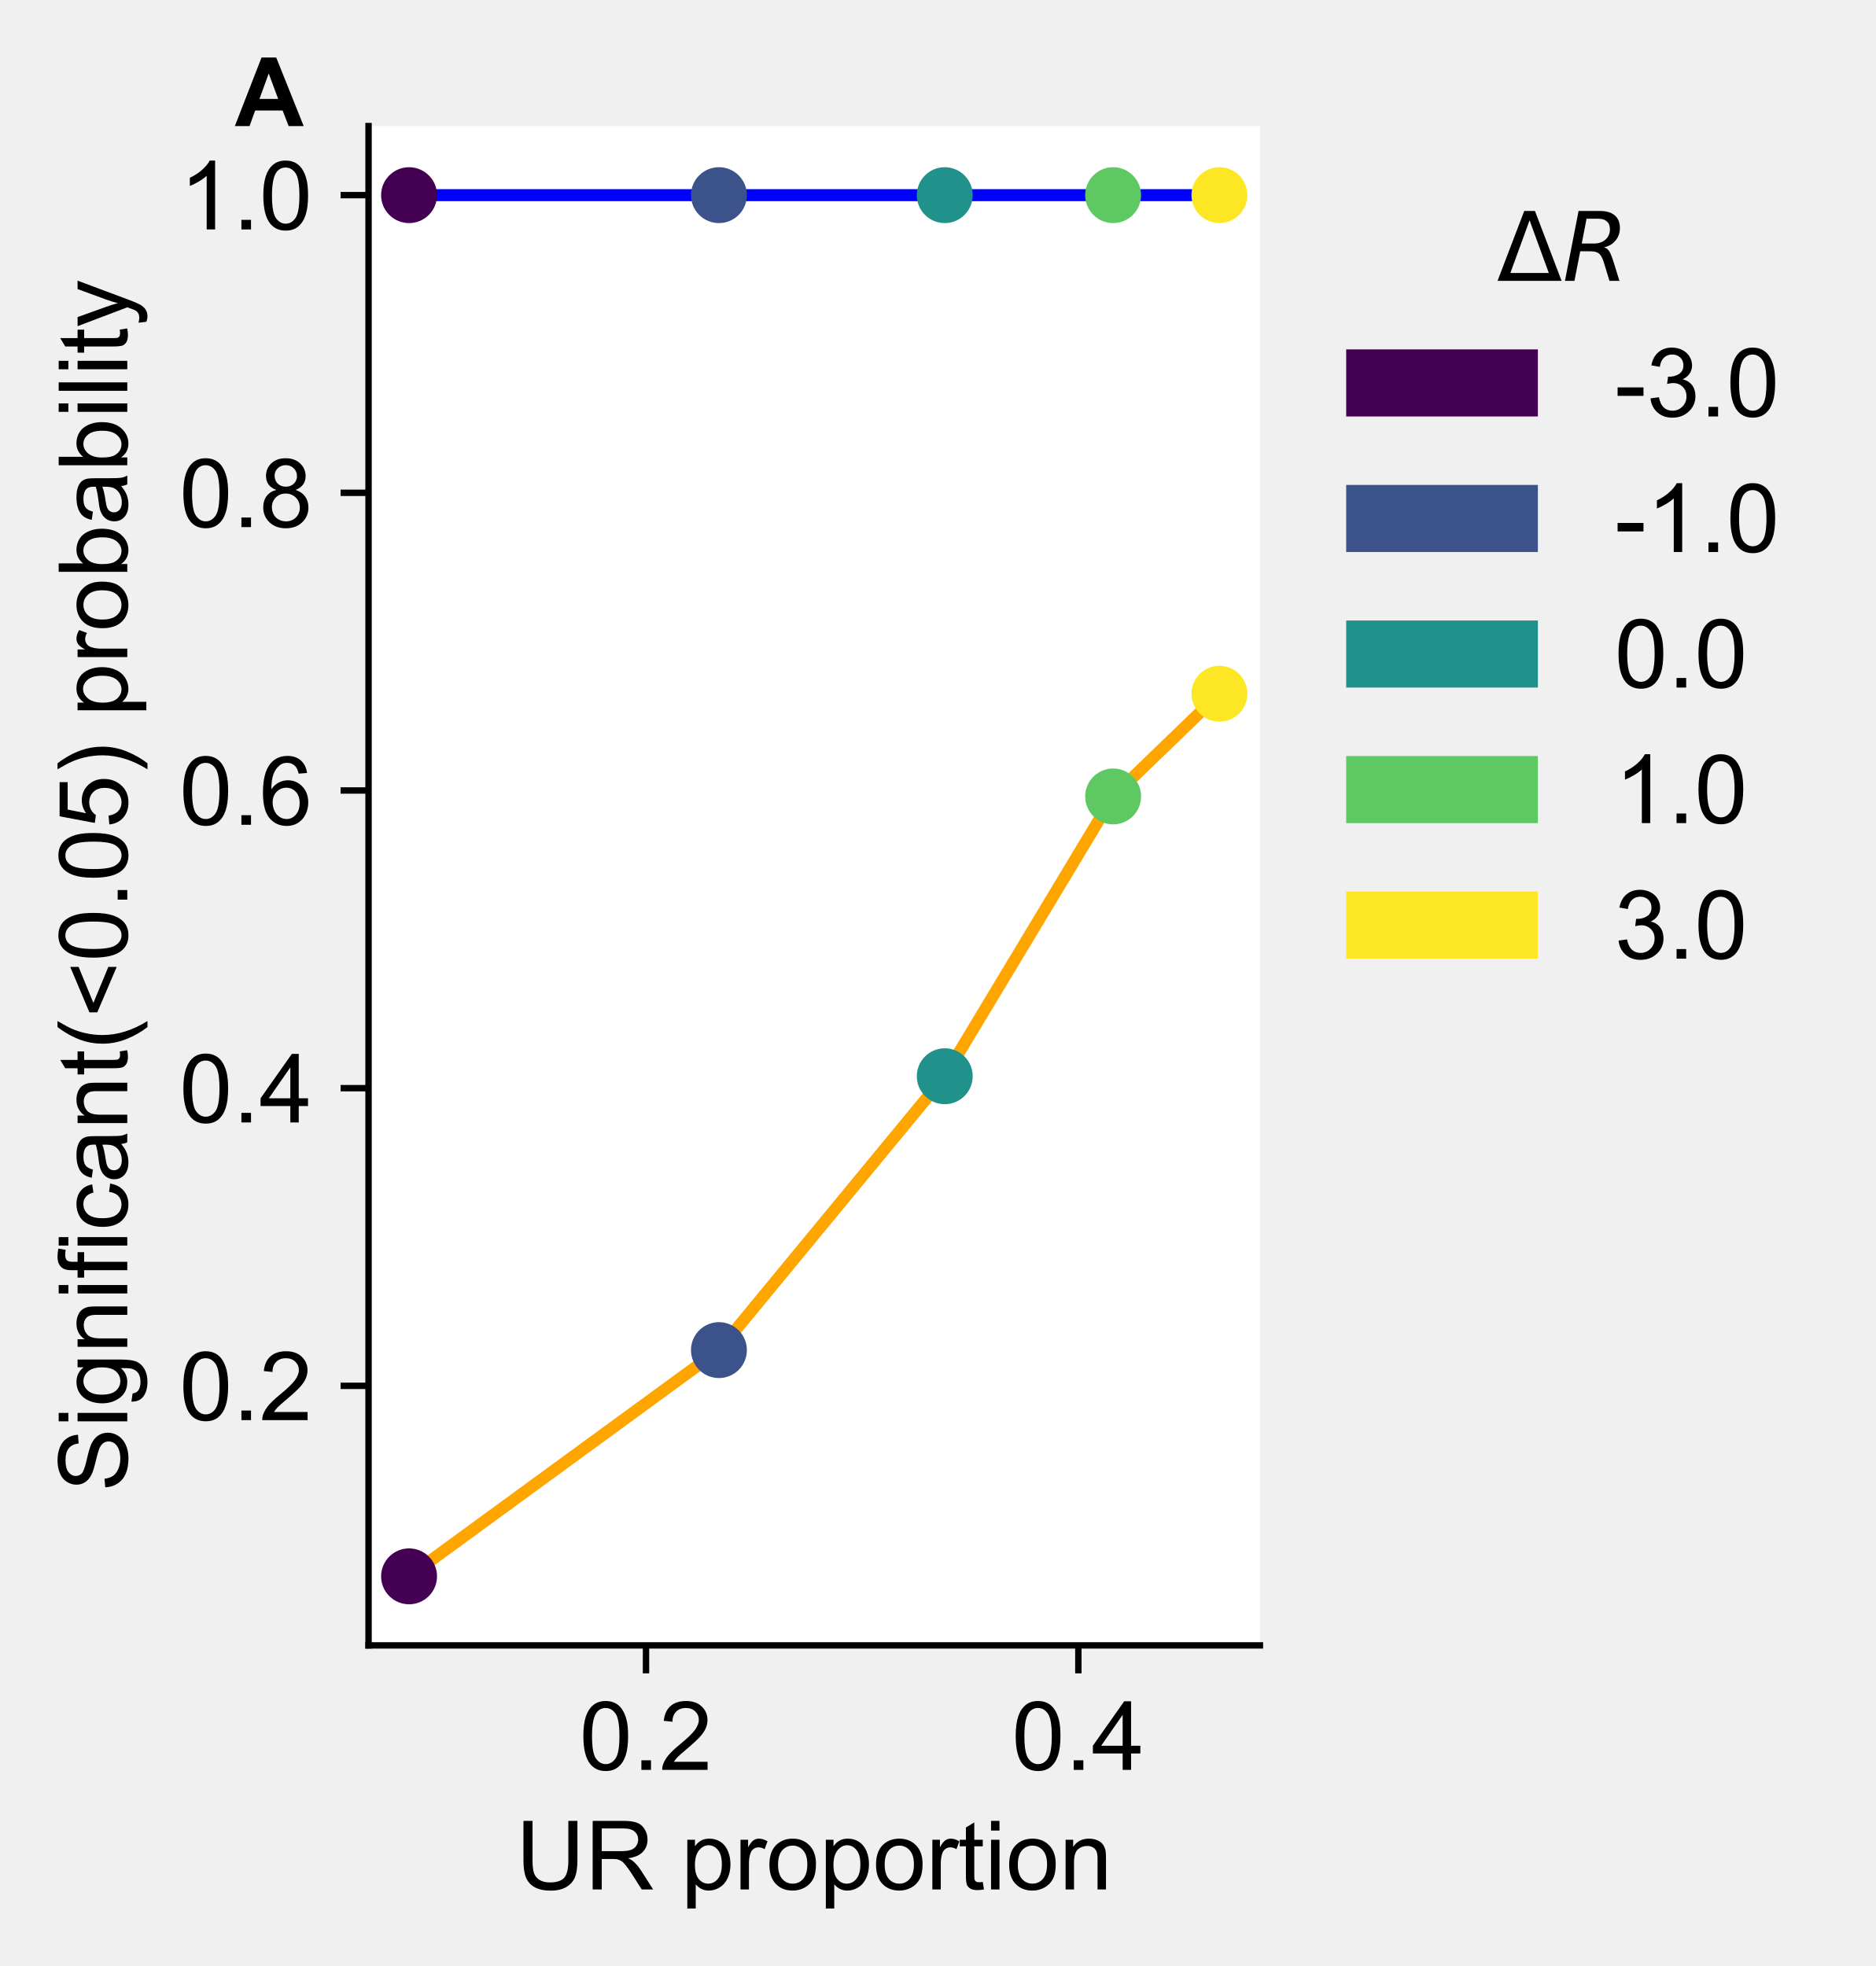
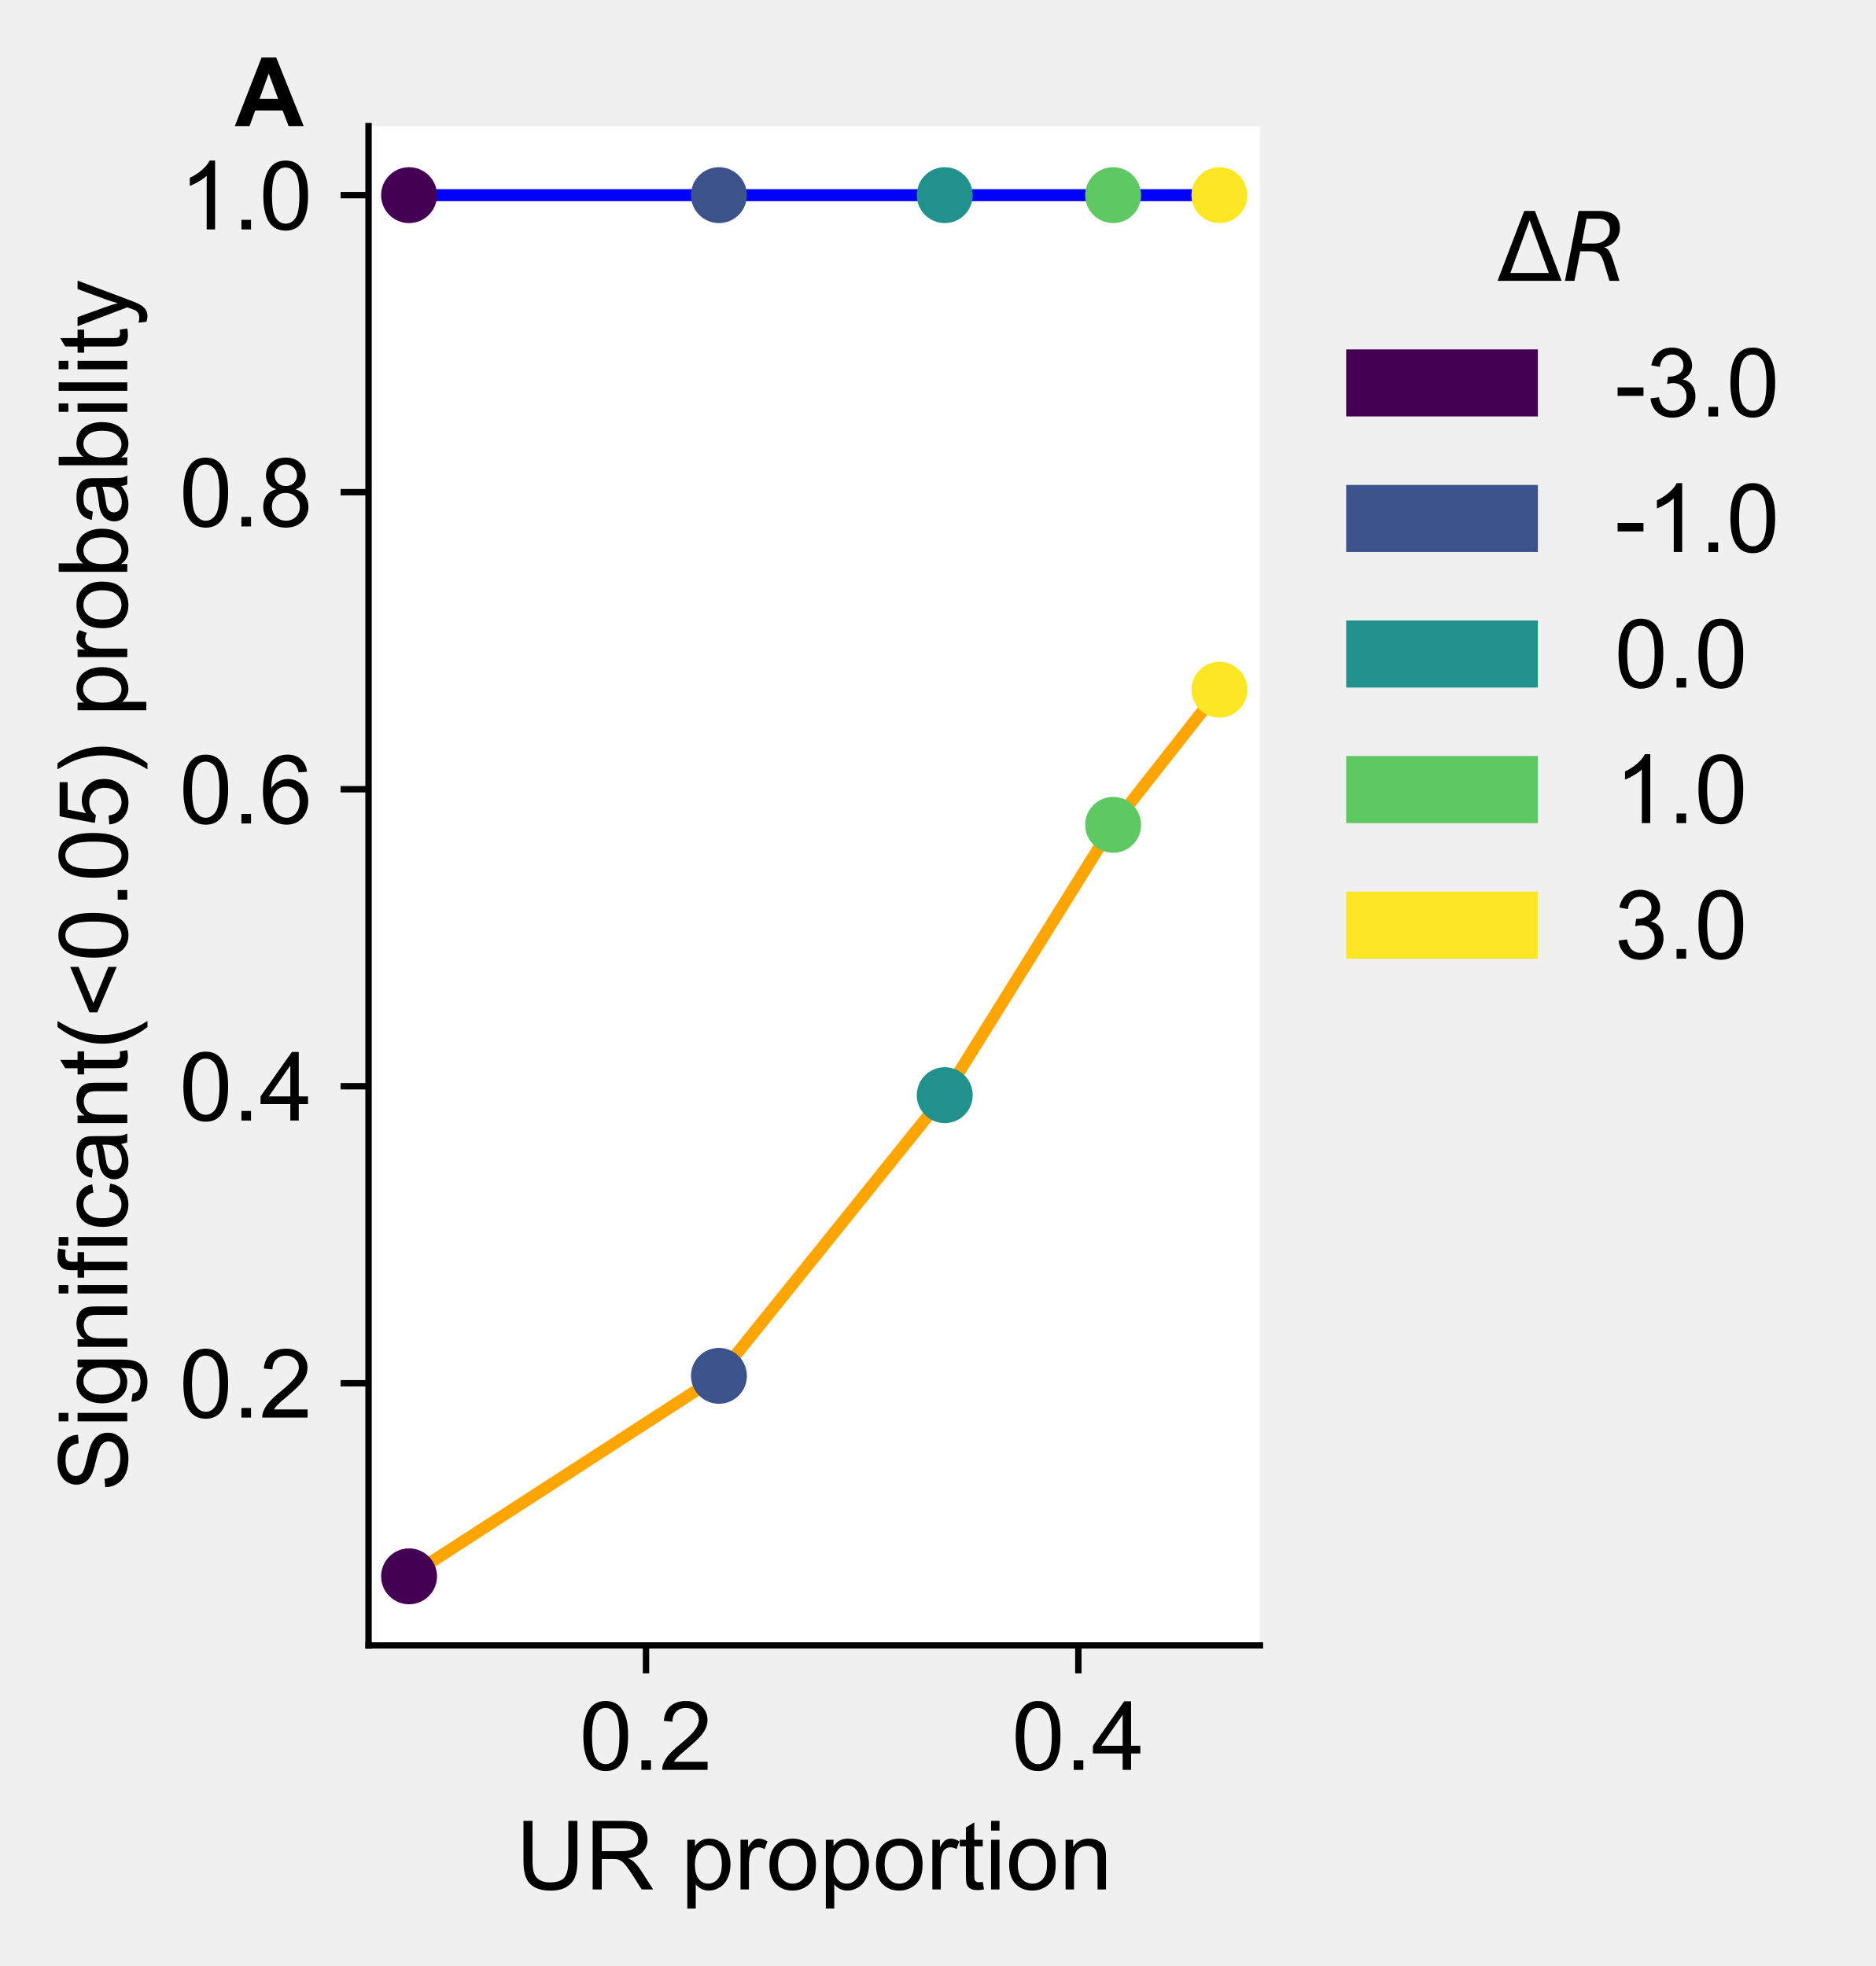
<svg xmlns="http://www.w3.org/2000/svg" xmlns:xlink="http://www.w3.org/1999/xlink" width="234.817pt" height="246.198pt" viewBox="0 0 234.817 246.198" version="1.1">
  <defs>
    <style type="text/css">*{stroke-linejoin: round; stroke-linecap: butt}</style>
  </defs>
  <g id="figure_1">
    <g id="patch_1">
      <path d="M 0 246.198  L 234.817 246.198  L 234.817 0  L 0 0  L 0 246.198  z " style="fill: none" />
    </g>
    <g id="axes_1">
      <g id="patch_2">
        <path d="M 46.141 206.049  L 157.741 206.049  L 157.741 15.789  L 46.141 15.789  z " style="fill: #ffffff" />
      </g>
      <g id="matplotlib.axis_1">
        <g id="xtick_1">
          <g id="line2d_1">
            <defs>
-               <path id="mbdbe145f7d" d="M 0 0  L 0 3.5  " style="stroke: #000000; stroke-width: 0.8" />
-             </defs>
-             <g>
-               <use xlink:href="#mbdbe145f7d" x="80.878" y="206.049" style="stroke: #000000; stroke-width: 0.8" />
+               <path id="m8d6c95250d" d="M 0 0  L 0 3.5  " style="stroke: #000000; stroke-width: 0.8" />
+             </defs>
+             <g>
+               <use xlink:href="#m8d6c95250d" x="80.878" y="206.049" style="stroke: #000000; stroke-width: 0.8" />
            </g>
          </g>
          <g id="text_1">
            <g transform="translate(72.53766 221.6387)scale(0.12 -0.12)">
              <defs>
                <path id="ArialMT-30" d="M 266 2259  Q 266 3072 433 3567  Q 600 4063 929 4331  Q 1259 4600 1759 4600  Q 2128 4600 2406 4451  Q 2684 4303 2865 4023  Q 3047 3744 3150 3342  Q 3253 2941 3253 2259  Q 3253 1453 3087 958  Q 2922 463 2592 192  Q 2263 -78 1759 -78  Q 1097 -78 719 397  Q 266 969 266 2259  z M 844 2259  Q 844 1131 1108 757  Q 1372 384 1759 384  Q 2147 384 2411 759  Q 2675 1134 2675 2259  Q 2675 3391 2411 3762  Q 2147 4134 1753 4134  Q 1366 4134 1134 3806  Q 844 3388 844 2259  z " transform="scale(0.015625)" />
                <path id="ArialMT-2e" d="M 581 0  L 581 641  L 1222 641  L 1222 0  L 581 0  z " transform="scale(0.015625)" />
                <path id="ArialMT-32" d="M 3222 541  L 3222 0  L 194 0  Q 188 203 259 391  Q 375 700 629 1000  Q 884 1300 1366 1694  Q 2113 2306 2375 2664  Q 2638 3022 2638 3341  Q 2638 3675 2398 3904  Q 2159 4134 1775 4134  Q 1369 4134 1125 3890  Q 881 3647 878 3216  L 300 3275  Q 359 3922 746 4261  Q 1134 4600 1788 4600  Q 2447 4600 2831 4234  Q 3216 3869 3216 3328  Q 3216 3053 3103 2787  Q 2991 2522 2730 2228  Q 2469 1934 1863 1422  Q 1356 997 1212 845  Q 1069 694 975 541  L 3222 541  z " transform="scale(0.015625)" />
              </defs>
              <use xlink:href="#ArialMT-30" />
              <use xlink:href="#ArialMT-2e" x="55.615" />
              <use xlink:href="#ArialMT-32" x="83.398" />
            </g>
          </g>
        </g>
        <g id="xtick_2">
          <g id="line2d_2">
            <g>
-               <use xlink:href="#mbdbe145f7d" x="135.008" y="206.049" style="stroke: #000000; stroke-width: 0.8" />
+               <use xlink:href="#m8d6c95250d" x="135.008" y="206.049" style="stroke: #000000; stroke-width: 0.8" />
            </g>
          </g>
          <g id="text_2">
            <g transform="translate(126.668 221.6387)scale(0.12 -0.12)">
              <defs>
                <path id="ArialMT-34" d="M 2069 0  L 2069 1097  L 81 1097  L 81 1613  L 2172 4581  L 2631 4581  L 2631 1613  L 3250 1613  L 3250 1097  L 2631 1097  L 2631 0  L 2069 0  z M 2069 1613  L 2069 3678  L 634 1613  L 2069 1613  z " transform="scale(0.015625)" />
              </defs>
              <use xlink:href="#ArialMT-30" />
              <use xlink:href="#ArialMT-2e" x="55.615" />
              <use xlink:href="#ArialMT-34" x="83.398" />
            </g>
          </g>
        </g>
        <g id="text_3">
          <g transform="translate(64.59313 236.6131)scale(0.12 -0.12)">
            <defs>
              <path id="ArialMT-55" d="M 3500 4581  L 4106 4581  L 4106 1934  Q 4106 1244 3950 837  Q 3794 431 3386 176  Q 2978 -78 2316 -78  Q 1672 -78 1262 144  Q 853 366 678 786  Q 503 1206 503 1934  L 503 4581  L 1109 4581  L 1109 1938  Q 1109 1341 1220 1058  Q 1331 775 1601 622  Q 1872 469 2263 469  Q 2931 469 3215 772  Q 3500 1075 3500 1938  L 3500 4581  z " transform="scale(0.015625)" />
              <path id="ArialMT-52" d="M 503 0  L 503 4581  L 2534 4581  Q 3147 4581 3465 4457  Q 3784 4334 3975 4021  Q 4166 3709 4166 3331  Q 4166 2844 3850 2509  Q 3534 2175 2875 2084  Q 3116 1969 3241 1856  Q 3506 1613 3744 1247  L 4541 0  L 3778 0  L 3172 953  Q 2906 1366 2734 1584  Q 2563 1803 2427 1890  Q 2291 1978 2150 2013  Q 2047 2034 1813 2034  L 1109 2034  L 1109 0  L 503 0  z M 1109 2559  L 2413 2559  Q 2828 2559 3062 2645  Q 3297 2731 3419 2920  Q 3541 3109 3541 3331  Q 3541 3656 3305 3865  Q 3069 4075 2559 4075  L 1109 4075  L 1109 2559  z " transform="scale(0.015625)" />
              <path id="ArialMT-20" transform="scale(0.015625)" />
              <path id="ArialMT-70" d="M 422 -1272  L 422 3319  L 934 3319  L 934 2888  Q 1116 3141 1344 3267  Q 1572 3394 1897 3394  Q 2322 3394 2647 3175  Q 2972 2956 3137 2557  Q 3303 2159 3303 1684  Q 3303 1175 3120 767  Q 2938 359 2589 142  Q 2241 -75 1856 -75  Q 1575 -75 1351 44  Q 1128 163 984 344  L 984 -1272  L 422 -1272  z M 931 1641  Q 931 1000 1190 694  Q 1450 388 1819 388  Q 2194 388 2461 705  Q 2728 1022 2728 1688  Q 2728 2322 2467 2637  Q 2206 2953 1844 2953  Q 1484 2953 1207 2617  Q 931 2281 931 1641  z " transform="scale(0.015625)" />
              <path id="ArialMT-72" d="M 416 0  L 416 3319  L 922 3319  L 922 2816  Q 1116 3169 1280 3281  Q 1444 3394 1641 3394  Q 1925 3394 2219 3213  L 2025 2691  Q 1819 2813 1613 2813  Q 1428 2813 1281 2702  Q 1134 2591 1072 2394  Q 978 2094 978 1738  L 978 0  L 416 0  z " transform="scale(0.015625)" />
              <path id="ArialMT-6f" d="M 213 1659  Q 213 2581 725 3025  Q 1153 3394 1769 3394  Q 2453 3394 2887 2945  Q 3322 2497 3322 1706  Q 3322 1066 3130 698  Q 2938 331 2570 128  Q 2203 -75 1769 -75  Q 1072 -75 642 372  Q 213 819 213 1659  z M 791 1659  Q 791 1022 1069 705  Q 1347 388 1769 388  Q 2188 388 2466 706  Q 2744 1025 2744 1678  Q 2744 2294 2464 2611  Q 2184 2928 1769 2928  Q 1347 2928 1069 2612  Q 791 2297 791 1659  z " transform="scale(0.015625)" />
              <path id="ArialMT-74" d="M 1650 503  L 1731 6  Q 1494 -44 1306 -44  Q 1000 -44 831 53  Q 663 150 594 308  Q 525 466 525 972  L 525 2881  L 113 2881  L 113 3319  L 525 3319  L 525 4141  L 1084 4478  L 1084 3319  L 1650 3319  L 1650 2881  L 1084 2881  L 1084 941  Q 1084 700 1114 631  Q 1144 563 1211 522  Q 1278 481 1403 481  Q 1497 481 1650 503  z " transform="scale(0.015625)" />
              <path id="ArialMT-69" d="M 425 3934  L 425 4581  L 988 4581  L 988 3934  L 425 3934  z M 425 0  L 425 3319  L 988 3319  L 988 0  L 425 0  z " transform="scale(0.015625)" />
              <path id="ArialMT-6e" d="M 422 0  L 422 3319  L 928 3319  L 928 2847  Q 1294 3394 1984 3394  Q 2284 3394 2536 3286  Q 2788 3178 2913 3003  Q 3038 2828 3088 2588  Q 3119 2431 3119 2041  L 3119 0  L 2556 0  L 2556 2019  Q 2556 2363 2490 2533  Q 2425 2703 2258 2804  Q 2091 2906 1866 2906  Q 1506 2906 1245 2678  Q 984 2450 984 1813  L 984 0  L 422 0  z " transform="scale(0.015625)" />
            </defs>
            <use xlink:href="#ArialMT-55" />
            <use xlink:href="#ArialMT-52" x="72.217" />
            <use xlink:href="#ArialMT-20" x="144.434" />
            <use xlink:href="#ArialMT-70" x="172.217" />
            <use xlink:href="#ArialMT-72" x="227.832" />
            <use xlink:href="#ArialMT-6f" x="261.133" />
            <use xlink:href="#ArialMT-70" x="316.748" />
            <use xlink:href="#ArialMT-6f" x="372.363" />
            <use xlink:href="#ArialMT-72" x="427.979" />
            <use xlink:href="#ArialMT-74" x="461.279" />
            <use xlink:href="#ArialMT-69" x="489.062" />
            <use xlink:href="#ArialMT-6f" x="511.279" />
            <use xlink:href="#ArialMT-6e" x="566.895" />
          </g>
        </g>
      </g>
      <g id="matplotlib.axis_2">
        <g id="ytick_1">
          <g id="line2d_3">
            <defs>
-               <path id="mbc7bd9f1f1" d="M 0 0  L -3.5 0  " style="stroke: #000000; stroke-width: 0.8" />
-             </defs>
-             <g>
-               <use xlink:href="#mbc7bd9f1f1" x="46.141" y="173.544" style="stroke: #000000; stroke-width: 0.8" />
+               <path id="mfeb58c207d" d="M 0 0  L -3.5 0  " style="stroke: #000000; stroke-width: 0.8" />
+             </defs>
+             <g>
+               <use xlink:href="#mfeb58c207d" x="46.141" y="173.223" style="stroke: #000000; stroke-width: 0.8" />
            </g>
          </g>
          <g id="text_4">
-             <g transform="translate(22.46125 177.8388)scale(0.12 -0.12)">
+             <g transform="translate(22.46125 177.5182)scale(0.12 -0.12)">
              <use xlink:href="#ArialMT-30" />
              <use xlink:href="#ArialMT-2e" x="55.615" />
              <use xlink:href="#ArialMT-32" x="83.398" />
            </g>
          </g>
        </g>
        <g id="ytick_2">
          <g id="line2d_4">
            <g>
-               <use xlink:href="#mbc7bd9f1f1" x="46.141" y="136.267" style="stroke: #000000; stroke-width: 0.8" />
+               <use xlink:href="#mfeb58c207d" x="46.141" y="136.027" style="stroke: #000000; stroke-width: 0.8" />
            </g>
          </g>
          <g id="text_5">
-             <g transform="translate(22.46125 140.5622)scale(0.12 -0.12)">
+             <g transform="translate(22.46125 140.3217)scale(0.12 -0.12)">
              <use xlink:href="#ArialMT-30" />
              <use xlink:href="#ArialMT-2e" x="55.615" />
              <use xlink:href="#ArialMT-34" x="83.398" />
            </g>
          </g>
        </g>
        <g id="ytick_3">
          <g id="line2d_5">
            <g>
-               <use xlink:href="#mbc7bd9f1f1" x="46.141" y="98.991" style="stroke: #000000; stroke-width: 0.8" />
+               <use xlink:href="#mfeb58c207d" x="46.141" y="98.831" style="stroke: #000000; stroke-width: 0.8" />
            </g>
          </g>
          <g id="text_6">
-             <g transform="translate(22.46125 103.2855)scale(0.12 -0.12)">
+             <g transform="translate(22.46125 103.1252)scale(0.12 -0.12)">
              <defs>
                <path id="ArialMT-36" d="M 3184 3459  L 2625 3416  Q 2550 3747 2413 3897  Q 2184 4138 1850 4138  Q 1581 4138 1378 3988  Q 1113 3794 959 3422  Q 806 3050 800 2363  Q 1003 2672 1297 2822  Q 1591 2972 1913 2972  Q 2475 2972 2870 2558  Q 3266 2144 3266 1488  Q 3266 1056 3080 686  Q 2894 316 2569 119  Q 2244 -78 1831 -78  Q 1128 -78 684 439  Q 241 956 241 2144  Q 241 3472 731 4075  Q 1159 4600 1884 4600  Q 2425 4600 2770 4297  Q 3116 3994 3184 3459  z M 888 1484  Q 888 1194 1011 928  Q 1134 663 1356 523  Q 1578 384 1822 384  Q 2178 384 2434 671  Q 2691 959 2691 1453  Q 2691 1928 2437 2201  Q 2184 2475 1800 2475  Q 1419 2475 1153 2201  Q 888 1928 888 1484  z " transform="scale(0.015625)" />
              </defs>
              <use xlink:href="#ArialMT-30" />
              <use xlink:href="#ArialMT-2e" x="55.615" />
              <use xlink:href="#ArialMT-36" x="83.398" />
            </g>
          </g>
        </g>
        <g id="ytick_4">
          <g id="line2d_6">
            <g>
-               <use xlink:href="#mbc7bd9f1f1" x="46.141" y="61.714" style="stroke: #000000; stroke-width: 0.8" />
+               <use xlink:href="#mfeb58c207d" x="46.141" y="61.634" style="stroke: #000000; stroke-width: 0.8" />
            </g>
          </g>
          <g id="text_7">
-             <g transform="translate(22.46125 66.00889)scale(0.12 -0.12)">
+             <g transform="translate(22.46125 65.92873)scale(0.12 -0.12)">
              <defs>
                <path id="ArialMT-38" d="M 1131 2484  Q 781 2613 612 2850  Q 444 3088 444 3419  Q 444 3919 803 4259  Q 1163 4600 1759 4600  Q 2359 4600 2725 4251  Q 3091 3903 3091 3403  Q 3091 3084 2923 2848  Q 2756 2613 2416 2484  Q 2838 2347 3058 2040  Q 3278 1734 3278 1309  Q 3278 722 2862 322  Q 2447 -78 1769 -78  Q 1091 -78 675 323  Q 259 725 259 1325  Q 259 1772 486 2073  Q 713 2375 1131 2484  z M 1019 3438  Q 1019 3113 1228 2906  Q 1438 2700 1772 2700  Q 2097 2700 2305 2904  Q 2513 3109 2513 3406  Q 2513 3716 2298 3927  Q 2084 4138 1766 4138  Q 1444 4138 1231 3931  Q 1019 3725 1019 3438  z M 838 1322  Q 838 1081 952 856  Q 1066 631 1291 507  Q 1516 384 1775 384  Q 2178 384 2440 643  Q 2703 903 2703 1303  Q 2703 1709 2433 1975  Q 2163 2241 1756 2241  Q 1359 2241 1098 1978  Q 838 1716 838 1322  z " transform="scale(0.015625)" />
              </defs>
              <use xlink:href="#ArialMT-30" />
              <use xlink:href="#ArialMT-2e" x="55.615" />
              <use xlink:href="#ArialMT-38" x="83.398" />
            </g>
          </g>
        </g>
        <g id="ytick_5">
          <g id="line2d_7">
            <g>
-               <use xlink:href="#mbc7bd9f1f1" x="46.141" y="24.438" style="stroke: #000000; stroke-width: 0.8" />
+               <use xlink:href="#mfeb58c207d" x="46.141" y="24.438" style="stroke: #000000; stroke-width: 0.8" />
            </g>
          </g>
          <g id="text_8">
            <g transform="translate(22.46125 28.73224)scale(0.12 -0.12)">
              <defs>
                <path id="ArialMT-31" d="M 2384 0  L 1822 0  L 1822 3584  Q 1619 3391 1289 3197  Q 959 3003 697 2906  L 697 3450  Q 1169 3672 1522 3987  Q 1875 4303 2022 4600  L 2384 4600  L 2384 0  z " transform="scale(0.015625)" />
              </defs>
              <use xlink:href="#ArialMT-31" />
              <use xlink:href="#ArialMT-2e" x="55.615" />
              <use xlink:href="#ArialMT-30" x="83.398" />
            </g>
          </g>
        </g>
        <g id="text_9">
          <g transform="translate(15.93562 186.7912)rotate(-90)scale(0.12 -0.12)">
            <defs>
              <path id="ArialMT-53" d="M 288 1472  L 859 1522  Q 900 1178 1048 958  Q 1197 738 1509 602  Q 1822 466 2213 466  Q 2559 466 2825 569  Q 3091 672 3220 851  Q 3350 1031 3350 1244  Q 3350 1459 3225 1620  Q 3100 1781 2813 1891  Q 2628 1963 1997 2114  Q 1366 2266 1113 2400  Q 784 2572 623 2826  Q 463 3081 463 3397  Q 463 3744 659 4045  Q 856 4347 1234 4503  Q 1613 4659 2075 4659  Q 2584 4659 2973 4495  Q 3363 4331 3572 4012  Q 3781 3694 3797 3291  L 3216 3247  Q 3169 3681 2898 3903  Q 2628 4125 2100 4125  Q 1550 4125 1298 3923  Q 1047 3722 1047 3438  Q 1047 3191 1225 3031  Q 1400 2872 2139 2705  Q 2878 2538 3153 2413  Q 3553 2228 3743 1945  Q 3934 1663 3934 1294  Q 3934 928 3725 604  Q 3516 281 3123 101  Q 2731 -78 2241 -78  Q 1619 -78 1198 103  Q 778 284 539 648  Q 300 1013 288 1472  z " transform="scale(0.015625)" />
              <path id="ArialMT-67" d="M 319 -275  L 866 -356  Q 900 -609 1056 -725  Q 1266 -881 1628 -881  Q 2019 -881 2231 -725  Q 2444 -569 2519 -288  Q 2563 -116 2559 434  Q 2191 0 1641 0  Q 956 0 581 494  Q 206 988 206 1678  Q 206 2153 378 2554  Q 550 2956 876 3175  Q 1203 3394 1644 3394  Q 2231 3394 2613 2919  L 2613 3319  L 3131 3319  L 3131 450  Q 3131 -325 2973 -648  Q 2816 -972 2473 -1159  Q 2131 -1347 1631 -1347  Q 1038 -1347 672 -1080  Q 306 -813 319 -275  z M 784 1719  Q 784 1066 1043 766  Q 1303 466 1694 466  Q 2081 466 2343 764  Q 2606 1063 2606 1700  Q 2606 2309 2336 2618  Q 2066 2928 1684 2928  Q 1309 2928 1046 2623  Q 784 2319 784 1719  z " transform="scale(0.015625)" />
              <path id="ArialMT-66" d="M 556 0  L 556 2881  L 59 2881  L 59 3319  L 556 3319  L 556 3672  Q 556 4006 616 4169  Q 697 4388 901 4523  Q 1106 4659 1475 4659  Q 1713 4659 2000 4603  L 1916 4113  Q 1741 4144 1584 4144  Q 1328 4144 1222 4034  Q 1116 3925 1116 3625  L 1116 3319  L 1763 3319  L 1763 2881  L 1116 2881  L 1116 0  L 556 0  z " transform="scale(0.015625)" />
              <path id="ArialMT-63" d="M 2588 1216  L 3141 1144  Q 3050 572 2676 248  Q 2303 -75 1759 -75  Q 1078 -75 664 370  Q 250 816 250 1647  Q 250 2184 428 2587  Q 606 2991 970 3192  Q 1334 3394 1763 3394  Q 2303 3394 2647 3120  Q 2991 2847 3088 2344  L 2541 2259  Q 2463 2594 2264 2762  Q 2066 2931 1784 2931  Q 1359 2931 1093 2626  Q 828 2322 828 1663  Q 828 994 1084 691  Q 1341 388 1753 388  Q 2084 388 2306 591  Q 2528 794 2588 1216  z " transform="scale(0.015625)" />
              <path id="ArialMT-61" d="M 2588 409  Q 2275 144 1986 34  Q 1697 -75 1366 -75  Q 819 -75 525 192  Q 231 459 231 875  Q 231 1119 342 1320  Q 453 1522 633 1644  Q 813 1766 1038 1828  Q 1203 1872 1538 1913  Q 2219 1994 2541 2106  Q 2544 2222 2544 2253  Q 2544 2597 2384 2738  Q 2169 2928 1744 2928  Q 1347 2928 1158 2789  Q 969 2650 878 2297  L 328 2372  Q 403 2725 575 2942  Q 747 3159 1072 3276  Q 1397 3394 1825 3394  Q 2250 3394 2515 3294  Q 2781 3194 2906 3042  Q 3031 2891 3081 2659  Q 3109 2516 3109 2141  L 3109 1391  Q 3109 606 3145 398  Q 3181 191 3288 0  L 2700 0  Q 2613 175 2588 409  z M 2541 1666  Q 2234 1541 1622 1453  Q 1275 1403 1131 1340  Q 988 1278 909 1158  Q 831 1038 831 891  Q 831 666 1001 516  Q 1172 366 1500 366  Q 1825 366 2078 508  Q 2331 650 2450 897  Q 2541 1088 2541 1459  L 2541 1666  z " transform="scale(0.015625)" />
              <path id="ArialMT-28" d="M 1497 -1347  Q 1031 -759 709 28  Q 388 816 388 1659  Q 388 2403 628 3084  Q 909 3875 1497 4659  L 1900 4659  Q 1522 4009 1400 3731  Q 1209 3300 1100 2831  Q 966 2247 966 1656  Q 966 153 1900 -1347  L 1497 -1347  z " transform="scale(0.015625)" />
              <path id="ArialMT-3c" d="M 350 2003  L 350 2528  L 3384 3809  L 3384 3250  L 978 2263  L 3384 1266  L 3384 706  L 350 2003  z " transform="scale(0.015625)" />
              <path id="ArialMT-35" d="M 266 1200  L 856 1250  Q 922 819 1161 601  Q 1400 384 1738 384  Q 2144 384 2425 690  Q 2706 997 2706 1503  Q 2706 1984 2436 2262  Q 2166 2541 1728 2541  Q 1456 2541 1237 2417  Q 1019 2294 894 2097  L 366 2166  L 809 4519  L 3088 4519  L 3088 3981  L 1259 3981  L 1013 2750  Q 1425 3038 1878 3038  Q 2478 3038 2890 2622  Q 3303 2206 3303 1553  Q 3303 931 2941 478  Q 2500 -78 1738 -78  Q 1113 -78 717 272  Q 322 622 266 1200  z " transform="scale(0.015625)" />
              <path id="ArialMT-29" d="M 791 -1347  L 388 -1347  Q 1322 153 1322 1656  Q 1322 2244 1188 2822  Q 1081 3291 891 3722  Q 769 4003 388 4659  L 791 4659  Q 1378 3875 1659 3084  Q 1900 2403 1900 1659  Q 1900 816 1576 28  Q 1253 -759 791 -1347  z " transform="scale(0.015625)" />
              <path id="ArialMT-62" d="M 941 0  L 419 0  L 419 4581  L 981 4581  L 981 2947  Q 1338 3394 1891 3394  Q 2197 3394 2470 3270  Q 2744 3147 2920 2923  Q 3097 2700 3197 2384  Q 3297 2069 3297 1709  Q 3297 856 2875 390  Q 2453 -75 1863 -75  Q 1275 -75 941 416  L 941 0  z M 934 1684  Q 934 1088 1097 822  Q 1363 388 1816 388  Q 2184 388 2453 708  Q 2722 1028 2722 1663  Q 2722 2313 2464 2622  Q 2206 2931 1841 2931  Q 1472 2931 1203 2611  Q 934 2291 934 1684  z " transform="scale(0.015625)" />
              <path id="ArialMT-6c" d="M 409 0  L 409 4581  L 972 4581  L 972 0  L 409 0  z " transform="scale(0.015625)" />
              <path id="ArialMT-79" d="M 397 -1278  L 334 -750  Q 519 -800 656 -800  Q 844 -800 956 -737  Q 1069 -675 1141 -563  Q 1194 -478 1313 -144  Q 1328 -97 1363 -6  L 103 3319  L 709 3319  L 1400 1397  Q 1534 1031 1641 628  Q 1738 1016 1872 1384  L 2581 3319  L 3144 3319  L 1881 -56  Q 1678 -603 1566 -809  Q 1416 -1088 1222 -1217  Q 1028 -1347 759 -1347  Q 597 -1347 397 -1278  z " transform="scale(0.015625)" />
            </defs>
            <use xlink:href="#ArialMT-53" />
            <use xlink:href="#ArialMT-69" x="66.699" />
            <use xlink:href="#ArialMT-67" x="88.916" />
            <use xlink:href="#ArialMT-6e" x="144.531" />
            <use xlink:href="#ArialMT-69" x="200.146" />
            <use xlink:href="#ArialMT-66" x="222.363" />
            <use xlink:href="#ArialMT-69" x="250.146" />
            <use xlink:href="#ArialMT-63" x="272.363" />
            <use xlink:href="#ArialMT-61" x="322.363" />
            <use xlink:href="#ArialMT-6e" x="377.979" />
            <use xlink:href="#ArialMT-74" x="433.594" />
            <use xlink:href="#ArialMT-28" x="461.377" />
            <use xlink:href="#ArialMT-3c" x="494.678" />
            <use xlink:href="#ArialMT-30" x="553.076" />
            <use xlink:href="#ArialMT-2e" x="608.691" />
            <use xlink:href="#ArialMT-30" x="636.475" />
            <use xlink:href="#ArialMT-35" x="692.09" />
            <use xlink:href="#ArialMT-29" x="747.705" />
            <use xlink:href="#ArialMT-20" x="781.006" />
            <use xlink:href="#ArialMT-70" x="808.789" />
            <use xlink:href="#ArialMT-72" x="864.404" />
            <use xlink:href="#ArialMT-6f" x="897.705" />
            <use xlink:href="#ArialMT-62" x="953.32" />
            <use xlink:href="#ArialMT-61" x="1008.936" />
            <use xlink:href="#ArialMT-62" x="1064.551" />
            <use xlink:href="#ArialMT-69" x="1120.166" />
            <use xlink:href="#ArialMT-6c" x="1142.383" />
            <use xlink:href="#ArialMT-69" x="1164.6" />
            <use xlink:href="#ArialMT-74" x="1186.816" />
            <use xlink:href="#ArialMT-79" x="1214.6" />
          </g>
        </g>
      </g>
      <g id="line2d_8">
-         <path d="M 51.214 197.401  L 90.01 169.071  L 118.282 134.776  L 139.362 99.736  L 152.669 86.876  " clip-path="url(#p7fb0963538)" style="fill: none; stroke: #ffa500; stroke-width: 1.5; stroke-linecap: square" />
+         <path d="M 51.214 197.401  L 90.01 172.294  L 118.282 137.143  L 139.362 103.294  L 152.669 86.37  " clip-path="url(#p3236c56b30)" style="fill: none; stroke: #ffa500; stroke-width: 1.5; stroke-linecap: square" />
      </g>
      <g id="line2d_9">
-         <path d="M 51.214 24.438  L 90.01 24.438  L 118.282 24.438  L 139.362 24.438  L 152.669 24.438  " clip-path="url(#p7fb0963538)" style="fill: none; stroke: #0000ff; stroke-width: 1.5; stroke-linecap: square" />
+         <path d="M 51.214 24.438  L 90.01 24.438  L 118.282 24.438  L 139.362 24.438  L 152.669 24.438  " clip-path="url(#p3236c56b30)" style="fill: none; stroke: #0000ff; stroke-width: 1.5; stroke-linecap: square" />
      </g>
      <g id="patch_3">
        <path d="M 46.141 206.049  L 46.141 15.789  " style="fill: none; stroke: #000000; stroke-width: 0.8; stroke-linejoin: miter; stroke-linecap: square" />
      </g>
      <g id="patch_4">
        <path d="M 46.141 206.049  L 157.741 206.049  " style="fill: none; stroke: #000000; stroke-width: 0.8; stroke-linejoin: miter; stroke-linecap: square" />
      </g>
      <g id="text_10">
        <g transform="translate(29.40125 15.78937)scale(0.12 -0.12)">
          <defs>
            <path id="Arial-BoldMT-41" d="M 4597 0  L 3591 0  L 3191 1041  L 1359 1041  L 981 0  L 0 0  L 1784 4581  L 2763 4581  L 4597 0  z M 2894 1813  L 2263 3513  L 1644 1813  L 2894 1813  z " transform="scale(0.015625)" />
          </defs>
          <use xlink:href="#Arial-BoldMT-41" />
        </g>
      </g>
      <g id="PathCollection_1">
        <defs>
-           <path id="C0_0_29c86360c4" d="M 0 3  C 0.796 3 1.559 2.684 2.121 2.121  C 2.684 1.559 3 0.796 3 -0  C 3 -0.796 2.684 -1.559 2.121 -2.121  C 1.559 -2.684 0.796 -3 0 -3  C -0.796 -3 -1.559 -2.684 -2.121 -2.121  C -2.684 -1.559 -3 -0.796 -3 0  C -3 0.796 -2.684 1.559 -2.121 2.121  C -1.559 2.684 -0.796 3 0 3  z " />
+           <path id="C0_0_3420c0b8dc" d="M 0 3  C 0.796 3 1.559 2.684 2.121 2.121  C 2.684 1.559 3 0.796 3 -0  C 3 -0.796 2.684 -1.559 2.121 -2.121  C 1.559 -2.684 0.796 -3 0 -3  C -0.796 -3 -1.559 -2.684 -2.121 -2.121  C -2.684 -1.559 -3 -0.796 -3 0  C -3 0.796 -2.684 1.559 -2.121 2.121  C -1.559 2.684 -0.796 3 0 3  z " />
        </defs>
-         <g clip-path="url(#p7fb0963538)">
-           <use xlink:href="#C0_0_29c86360c4" x="51.214" y="197.401" style="fill: #440154; stroke: #440154" />
-         </g>
-         <g clip-path="url(#p7fb0963538)">
-           <use xlink:href="#C0_0_29c86360c4" x="90.01" y="169.071" style="fill: #3b528b; stroke: #3b528b" />
-         </g>
-         <g clip-path="url(#p7fb0963538)">
-           <use xlink:href="#C0_0_29c86360c4" x="118.282" y="134.776" style="fill: #21918c; stroke: #21918c" />
-         </g>
-         <g clip-path="url(#p7fb0963538)">
-           <use xlink:href="#C0_0_29c86360c4" x="139.362" y="99.736" style="fill: #5ec962; stroke: #5ec962" />
-         </g>
-         <g clip-path="url(#p7fb0963538)">
-           <use xlink:href="#C0_0_29c86360c4" x="152.669" y="86.876" style="fill: #fde725; stroke: #fde725" />
+         <g clip-path="url(#p3236c56b30)">
+           <use xlink:href="#C0_0_3420c0b8dc" x="51.214" y="197.401" style="fill: #440154; stroke: #440154" />
+         </g>
+         <g clip-path="url(#p3236c56b30)">
+           <use xlink:href="#C0_0_3420c0b8dc" x="90.01" y="172.294" style="fill: #3b528b; stroke: #3b528b" />
+         </g>
+         <g clip-path="url(#p3236c56b30)">
+           <use xlink:href="#C0_0_3420c0b8dc" x="118.282" y="137.143" style="fill: #21918c; stroke: #21918c" />
+         </g>
+         <g clip-path="url(#p3236c56b30)">
+           <use xlink:href="#C0_0_3420c0b8dc" x="139.362" y="103.294" style="fill: #5ec962; stroke: #5ec962" />
+         </g>
+         <g clip-path="url(#p3236c56b30)">
+           <use xlink:href="#C0_0_3420c0b8dc" x="152.669" y="86.37" style="fill: #fde725; stroke: #fde725" />
        </g>
      </g>
      <g id="PathCollection_2">
        <defs>
-           <path id="C1_0_d705983796" d="M 0 3  C 0.796 3 1.559 2.684 2.121 2.121  C 2.684 1.559 3 0.796 3 -0  C 3 -0.796 2.684 -1.559 2.121 -2.121  C 1.559 -2.684 0.796 -3 0 -3  C -0.796 -3 -1.559 -2.684 -2.121 -2.121  C -2.684 -1.559 -3 -0.796 -3 0  C -3 0.796 -2.684 1.559 -2.121 2.121  C -1.559 2.684 -0.796 3 0 3  z " />
+           <path id="C1_0_c4c6f8f4d5" d="M 0 3  C 0.796 3 1.559 2.684 2.121 2.121  C 2.684 1.559 3 0.796 3 -0  C 3 -0.796 2.684 -1.559 2.121 -2.121  C 1.559 -2.684 0.796 -3 0 -3  C -0.796 -3 -1.559 -2.684 -2.121 -2.121  C -2.684 -1.559 -3 -0.796 -3 0  C -3 0.796 -2.684 1.559 -2.121 2.121  C -1.559 2.684 -0.796 3 0 3  z " />
        </defs>
-         <g clip-path="url(#p7fb0963538)">
-           <use xlink:href="#C1_0_d705983796" x="51.214" y="24.438" style="fill: #440154; stroke: #440154" />
-         </g>
-         <g clip-path="url(#p7fb0963538)">
-           <use xlink:href="#C1_0_d705983796" x="90.01" y="24.438" style="fill: #3b528b; stroke: #3b528b" />
-         </g>
-         <g clip-path="url(#p7fb0963538)">
-           <use xlink:href="#C1_0_d705983796" x="118.282" y="24.438" style="fill: #21918c; stroke: #21918c" />
-         </g>
-         <g clip-path="url(#p7fb0963538)">
-           <use xlink:href="#C1_0_d705983796" x="139.362" y="24.438" style="fill: #5ec962; stroke: #5ec962" />
-         </g>
-         <g clip-path="url(#p7fb0963538)">
-           <use xlink:href="#C1_0_d705983796" x="152.669" y="24.438" style="fill: #fde725; stroke: #fde725" />
+         <g clip-path="url(#p3236c56b30)">
+           <use xlink:href="#C1_0_c4c6f8f4d5" x="51.214" y="24.438" style="fill: #440154; stroke: #440154" />
+         </g>
+         <g clip-path="url(#p3236c56b30)">
+           <use xlink:href="#C1_0_c4c6f8f4d5" x="90.01" y="24.438" style="fill: #3b528b; stroke: #3b528b" />
+         </g>
+         <g clip-path="url(#p3236c56b30)">
+           <use xlink:href="#C1_0_c4c6f8f4d5" x="118.282" y="24.438" style="fill: #21918c; stroke: #21918c" />
+         </g>
+         <g clip-path="url(#p3236c56b30)">
+           <use xlink:href="#C1_0_c4c6f8f4d5" x="139.362" y="24.438" style="fill: #5ec962; stroke: #5ec962" />
+         </g>
+         <g clip-path="url(#p3236c56b30)">
+           <use xlink:href="#C1_0_c4c6f8f4d5" x="152.669" y="24.438" style="fill: #fde725; stroke: #fde725" />
        </g>
      </g>
      <g id="legend_1">
        <g id="text_11">
          <g transform="translate(187.3991 35.17875)scale(0.12 -0.12)">
            <defs>
              <path id="DejaVuSans-394" d="M 2188 4044  L 906 525  L 3472 525  L 2188 4044  z M 50 0  L 1831 4666  L 2547 4666  L 4325 0  L 50 0  z " transform="scale(0.015625)" />
              <path id="DejaVuSans-Oblique-52" d="M 1613 4147  L 1294 2491  L 2106 2491  Q 2584 2491 2879 2755  Q 3175 3019 3175 3444  Q 3175 3784 2976 3965  Q 2778 4147 2406 4147  L 1613 4147  z M 2772 2241  Q 2972 2194 3105 2009  Q 3238 1825 3413 1275  L 3809 0  L 3144 0  L 2778 1197  Q 2638 1659 2453 1815  Q 2269 1972 1888 1972  L 1191 1972  L 806 0  L 172 0  L 1081 4666  L 2503 4666  Q 3150 4666 3495 4373  Q 3841 4081 3841 3531  Q 3841 3044 3547 2687  Q 3253 2331 2772 2241  z " transform="scale(0.015625)" />
            </defs>
            <use xlink:href="#DejaVuSans-394" transform="translate(0 0.09375)" />
            <use xlink:href="#DejaVuSans-Oblique-52" transform="translate(68.4082 0.09375)" />
          </g>
        </g>
        <g id="patch_5">
          <path d="M 168.541 52.153  L 192.541 52.153  L 192.541 43.753  L 168.541 43.753  z " style="fill: #440154" />
        </g>
        <g id="text_12">
          <g transform="translate(202.1413 52.15313)scale(0.12 -0.12)">
            <defs>
              <path id="ArialMT-2d" d="M 203 1375  L 203 1941  L 1931 1941  L 1931 1375  L 203 1375  z " transform="scale(0.015625)" />
              <path id="ArialMT-33" d="M 269 1209  L 831 1284  Q 928 806 1161 595  Q 1394 384 1728 384  Q 2125 384 2398 659  Q 2672 934 2672 1341  Q 2672 1728 2419 1979  Q 2166 2231 1775 2231  Q 1616 2231 1378 2169  L 1441 2663  Q 1497 2656 1531 2656  Q 1891 2656 2178 2843  Q 2466 3031 2466 3422  Q 2466 3731 2256 3934  Q 2047 4138 1716 4138  Q 1388 4138 1169 3931  Q 950 3725 888 3313  L 325 3413  Q 428 3978 793 4289  Q 1159 4600 1703 4600  Q 2078 4600 2393 4439  Q 2709 4278 2876 4000  Q 3044 3722 3044 3409  Q 3044 3113 2884 2869  Q 2725 2625 2413 2481  Q 2819 2388 3044 2092  Q 3269 1797 3269 1353  Q 3269 753 2831 336  Q 2394 -81 1725 -81  Q 1122 -81 723 278  Q 325 638 269 1209  z " transform="scale(0.015625)" />
            </defs>
            <use xlink:href="#ArialMT-2d" />
            <use xlink:href="#ArialMT-33" x="33.301" />
            <use xlink:href="#ArialMT-2e" x="88.916" />
            <use xlink:href="#ArialMT-30" x="116.699" />
          </g>
        </g>
        <g id="patch_6">
          <path d="M 168.541 69.127  L 192.541 69.127  L 192.541 60.727  L 168.541 60.727  z " style="fill: #3b528b" />
        </g>
        <g id="text_13">
          <g transform="translate(202.1413 69.1275)scale(0.12 -0.12)">
            <use xlink:href="#ArialMT-2d" />
            <use xlink:href="#ArialMT-31" x="33.301" />
            <use xlink:href="#ArialMT-2e" x="88.916" />
            <use xlink:href="#ArialMT-30" x="116.699" />
          </g>
        </g>
        <g id="patch_7">
          <path d="M 168.541 86.102  L 192.541 86.102  L 192.541 77.702  L 168.541 77.702  z " style="fill: #21918c" />
        </g>
        <g id="text_14">
          <g transform="translate(202.1413 86.10188)scale(0.12 -0.12)">
            <use xlink:href="#ArialMT-30" />
            <use xlink:href="#ArialMT-2e" x="55.615" />
            <use xlink:href="#ArialMT-30" x="83.398" />
          </g>
        </g>
        <g id="patch_8">
          <path d="M 168.541 103.076  L 192.541 103.076  L 192.541 94.676  L 168.541 94.676  z " style="fill: #5ec962" />
        </g>
        <g id="text_15">
          <g transform="translate(202.1413 103.0763)scale(0.12 -0.12)">
            <use xlink:href="#ArialMT-31" />
            <use xlink:href="#ArialMT-2e" x="55.615" />
            <use xlink:href="#ArialMT-30" x="83.398" />
          </g>
        </g>
        <g id="patch_9">
          <path d="M 168.541 120.051  L 192.541 120.051  L 192.541 111.651  L 168.541 111.651  z " style="fill: #fde725" />
        </g>
        <g id="text_16">
          <g transform="translate(202.1413 120.0506)scale(0.12 -0.12)">
            <use xlink:href="#ArialMT-33" />
            <use xlink:href="#ArialMT-2e" x="55.615" />
            <use xlink:href="#ArialMT-30" x="83.398" />
          </g>
        </g>
      </g>
    </g>
  </g>
  <defs>
-     <clipPath id="p7fb0963538">
+     <clipPath id="p3236c56b30">
      <rect x="46.141" y="15.789" width="111.6" height="190.26" />
    </clipPath>
  </defs>
</svg>
